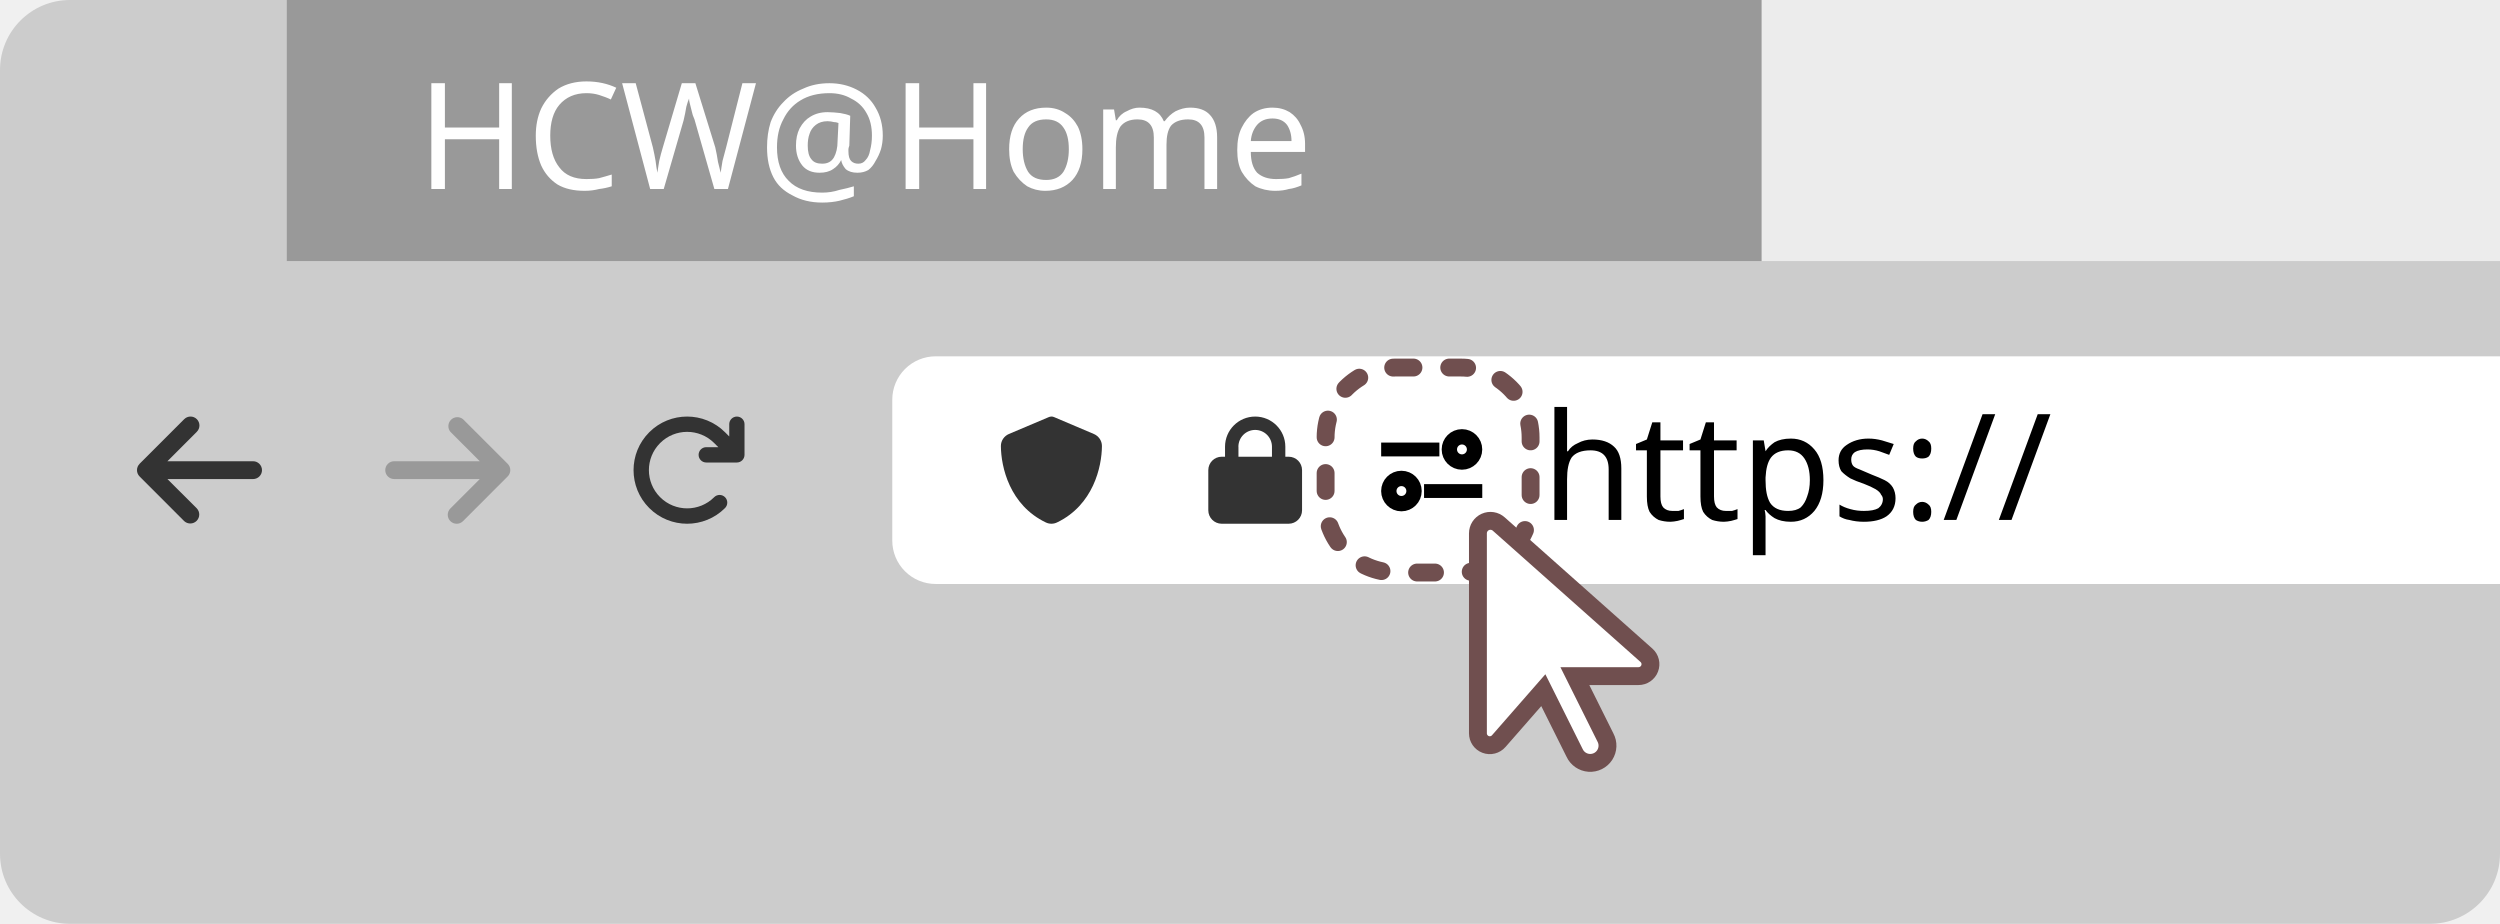
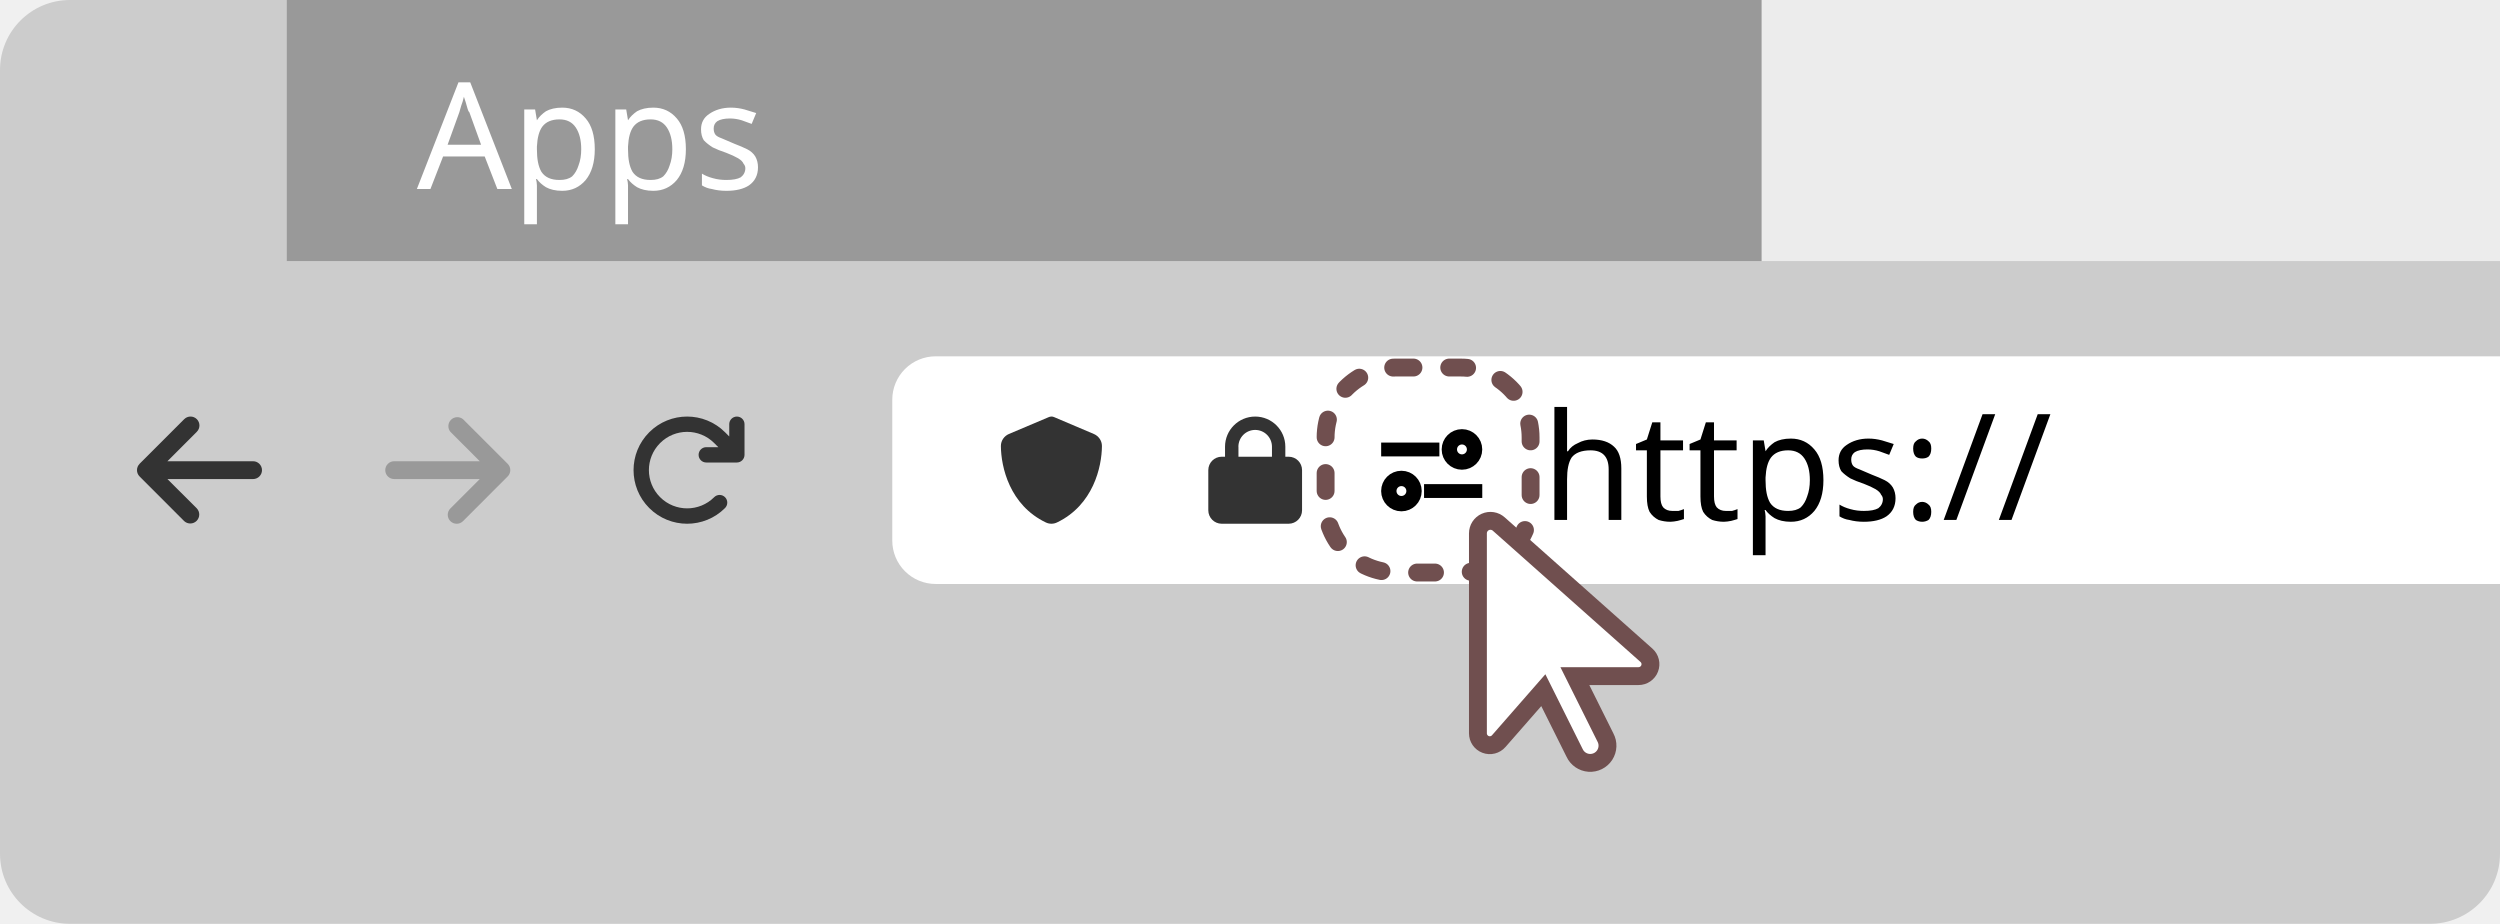
- <svg xmlns="http://www.w3.org/2000/svg" width="163.271" height="60.332" viewBox="0 0 43.199 15.963" xml:space="preserve">
-   <g transform="translate(-17.617 -43.523)">
-     <rect style="fill:#ccc;stroke-width:.265;stroke-linecap:round;stroke-linejoin:round" width="43.199" height="15.963" x="17.617" y="43.523" rx="1.209" ry="1.209" />
-     <path style="fill:#fff;stroke-width:.265;stroke-linecap:round;stroke-linejoin:round" d="M33.786 49.68a.75.75 0 0 0-.751.752v2.43a.75.75 0 0 0 .751.752h27.03V49.68z" />
-     <path d="M30.029 51.25h-.208a.132.132 0 1 0 0 .265h.529c.073 0 .132-.06.132-.133v-.529a.132.132 0 1 0-.264 0v.212l-.073-.073a.926.926 0 1 0 0 1.31.132.132 0 0 0-.187-.188.661.661 0 1 1 0-.935z" style="fill:#333;stroke-width:.004" />
-     <path d="M35.785 50.72c.016 0 .033.004.048.011l.685.291c.08.034.14.113.14.208-.002.36-.15 1.021-.777 1.321a.222.222 0 0 1-.192 0c-.627-.3-.775-.96-.777-1.321 0-.095.059-.174.139-.208l.685-.29a.116.116 0 0 1 .049-.011z" style="fill:#333;stroke-width:.004" />
-     <path d="M39.017 51.242v.173h.579v-.173a.29.29 0 1 0-.58 0zm-.232.173v-.173a.521.521 0 0 1 1.042 0v.173h.058c.128 0 .231.104.231.232v.694a.232.232 0 0 1-.231.232h-1.158a.232.232 0 0 1-.231-.232v-.694c0-.128.104-.232.231-.232z" style="fill:#333;stroke-width:.004" />
-     <g transform="translate(.483 .04)">
-       <path style="fill:none;stroke:#000;stroke-width:.239;stroke-linecap:butt;stroke-linejoin:miter;stroke-dasharray:none;stroke-opacity:1" d="M41 51.25h1.006" />
-       <circle style="fill:none;stroke:#000;stroke-width:.265;stroke-opacity:1" cx="42.396" cy="51.249" r=".218" />
+ <svg xmlns="http://www.w3.org/2000/svg" width="163.271" height="60.332" viewBox="0 0 43.199 15.963" xml:space="preserve" version="1.1" id="svg46">
+   <defs id="defs50" />
+   <g transform="translate(-17.617 -43.523)" id="g44">
+     <rect style="fill:#ccc;stroke-width:.265;stroke-linecap:round;stroke-linejoin:round" width="43.199" height="15.963" x="17.617" y="43.523" rx="1.209" ry="1.209" id="rect2" />
+     <path style="fill:#fff;stroke-width:.265;stroke-linecap:round;stroke-linejoin:round" d="M33.786 49.68a.75.75 0 0 0-.751.752v2.43a.75.75 0 0 0 .751.752h27.03V49.68z" id="path4" />
+     <path d="M30.029 51.25h-.208a.132.132 0 1 0 0 .265h.529c.073 0 .132-.06.132-.133v-.529a.132.132 0 1 0-.264 0v.212l-.073-.073a.926.926 0 1 0 0 1.31.132.132 0 0 0-.187-.188.661.661 0 1 1 0-.935z" style="fill:#333;stroke-width:.004" id="path6" />
+     <path d="M35.785 50.72c.016 0 .033.004.048.011l.685.291c.08.034.14.113.14.208-.002.36-.15 1.021-.777 1.321a.222.222 0 0 1-.192 0c-.627-.3-.775-.96-.777-1.321 0-.095.059-.174.139-.208l.685-.29a.116.116 0 0 1 .049-.011z" style="fill:#333;stroke-width:.004" id="path8" />
+     <path d="M39.017 51.242v.173h.579v-.173a.29.29 0 1 0-.58 0zm-.232.173v-.173a.521.521 0 0 1 1.042 0v.173h.058c.128 0 .231.104.231.232v.694a.232.232 0 0 1-.231.232h-1.158a.232.232 0 0 1-.231-.232v-.694c0-.128.104-.232.231-.232z" style="fill:#333;stroke-width:.004" id="path10" />
+     <g transform="translate(.483 .04)" id="g16">
+       <path style="fill:none;stroke:#000;stroke-width:.239;stroke-linecap:butt;stroke-linejoin:miter;stroke-dasharray:none;stroke-opacity:1" d="M41 51.25h1.006" id="path12" />
+       <circle style="fill:none;stroke:#000;stroke-width:.265;stroke-opacity:1" cx="42.396" cy="51.249" r=".218" id="circle14" />
    </g>
-     <g transform="translate(.534 .04)">
-       <path style="fill:none;stroke:#000;stroke-width:.239;stroke-linecap:butt;stroke-linejoin:miter;stroke-dasharray:none;stroke-opacity:1" d="M42.696 51.968H41.69" />
-       <circle style="fill:none;stroke:#000;stroke-width:.265;stroke-opacity:1" cx="-41.299" cy="-51.968" r=".218" transform="scale(-1)" />
+     <g transform="translate(.534 .04)" id="g22">
+       <path style="fill:none;stroke:#000;stroke-width:.239;stroke-linecap:butt;stroke-linejoin:miter;stroke-dasharray:none;stroke-opacity:1" d="M42.696 51.968H41.69" id="path18" />
+       <circle style="fill:none;stroke:#000;stroke-width:.265;stroke-opacity:1" cx="-41.299" cy="-51.968" r=".218" transform="scale(-1)" id="circle20" />
    </g>
-     <text xml:space="preserve" style="font-size:2.56px;line-height:1.25;font-family:sans-serif;-inkscape-font-specification:'sans-serif, Normal';stroke-width:.064" x="44.259" y="52.509">
-       <tspan style="stroke-width:.064" x="44.259" y="52.509">https://</tspan>
+     <text xml:space="preserve" style="font-size:2.56px;line-height:1.25;font-family:sans-serif;-inkscape-font-specification:'sans-serif, Normal';stroke-width:.064" x="44.259" y="52.509" id="text26">
+       <tspan style="stroke-width:.064" x="44.259" y="52.509" id="tspan24">https://</tspan>
    </text>
-     <rect style="fill:#999;stroke:none;stroke-width:.219;stroke-linecap:round;stroke-linejoin:round;stroke-dasharray:none;stroke-opacity:1" width="25.486" height="4.511" x="22.573" y="43.523" rx="0" ry="0" />
-     <rect style="fill:#ececec;stroke:none;stroke-width:.219;stroke-linecap:round;stroke-linejoin:round;stroke-dasharray:none;stroke-opacity:1" width="12.757" height="4.511" x="48.059" y="43.523" rx="0" ry="0" />
-     <text xml:space="preserve" style="font-size:2.56px;line-height:1.25;font-family:sans-serif;-inkscape-font-specification:'sans-serif, Normal';fill:#fff;stroke-width:.064" x="24.822" y="46.791">
-       <tspan style="fill:#fff;stroke-width:.064" x="24.822" y="46.791">HCW@Home</tspan>
+     <rect style="fill:#999;stroke:none;stroke-width:.219;stroke-linecap:round;stroke-linejoin:round;stroke-dasharray:none;stroke-opacity:1" width="25.486" height="4.511" x="22.573" y="43.523" rx="0" ry="0" id="rect28" />
+     <rect style="fill:#ececec;stroke:none;stroke-width:.219;stroke-linecap:round;stroke-linejoin:round;stroke-dasharray:none;stroke-opacity:1" width="12.757" height="4.511" x="48.059" y="43.523" rx="0" ry="0" id="rect30" />
+     <text xml:space="preserve" style="font-size:2.56px;line-height:1.25;font-family:sans-serif;-inkscape-font-specification:'sans-serif, Normal';fill:#ffffff;stroke-width:0.064" x="24.822" y="46.791" id="text34">
+       <tspan style="fill:#ffffff;stroke-width:0.064" x="24.822" y="46.791" id="tspan32">Apps</tspan>
    </text>
-     <rect style="fill:none;stroke:#704f4f;stroke-width:.309;stroke-linecap:round;stroke-linejoin:round;stroke-dasharray:.309,.618;stroke-dashoffset:0;stroke-opacity:1" width="3.542" height="3.542" x="40.523" y="49.874" rx="1.209" ry="1.209" />
-     <path d="M43.155 52.74v3.454a.205.205 0 0 0 .36.135l.77-.88.54 1.083a.298.298 0 1 0 .533-.266l-.528-1.06h1.1a.206.206 0 0 0 .137-.36l-2.552-2.268a.216.216 0 0 0-.36.161z" style="fill:#fff;stroke:#704f4f;stroke-width:.309;stroke-dasharray:none;stroke-opacity:1" />
-     <path d="M20.029 51.538a.154.154 0 0 0 0 .218l.771.772a.155.155 0 0 0 .219-.219l-.509-.508h1.48a.154.154 0 1 0 0-.308h-1.48l.508-.509a.154.154 0 0 0-.218-.218l-.771.771z" style="stroke-width:.005;fill:#333" />
-     <path d="M26.389 51.756a.154.154 0 0 0 0-.219l-.772-.771a.155.155 0 0 0-.218.218l.508.509h-1.479a.154.154 0 1 0 0 .308h1.479l-.508.508a.154.154 0 0 0 .219.219l.771-.772z" style="fill:#999;stroke-width:.005" />
+     <rect style="fill:none;stroke:#704f4f;stroke-width:.309;stroke-linecap:round;stroke-linejoin:round;stroke-dasharray:.309,.618;stroke-dashoffset:0;stroke-opacity:1" width="3.542" height="3.542" x="40.523" y="49.874" rx="1.209" ry="1.209" id="rect36" />
+     <path d="M43.155 52.74v3.454a.205.205 0 0 0 .36.135l.77-.88.54 1.083a.298.298 0 1 0 .533-.266l-.528-1.06h1.1a.206.206 0 0 0 .137-.36l-2.552-2.268a.216.216 0 0 0-.36.161z" style="fill:#fff;stroke:#704f4f;stroke-width:.309;stroke-dasharray:none;stroke-opacity:1" id="path38" />
+     <path d="M20.029 51.538a.154.154 0 0 0 0 .218l.771.772a.155.155 0 0 0 .219-.219l-.509-.508h1.48a.154.154 0 1 0 0-.308h-1.48l.508-.509a.154.154 0 0 0-.218-.218l-.771.771z" style="stroke-width:.005;fill:#333" id="path40" />
+     <path d="M26.389 51.756a.154.154 0 0 0 0-.219l-.772-.771a.155.155 0 0 0-.218.218l.508.509h-1.479a.154.154 0 1 0 0 .308h1.479l-.508.508a.154.154 0 0 0 .219.219l.771-.772z" style="fill:#999;stroke-width:.005" id="path42" />
  </g>
</svg>
